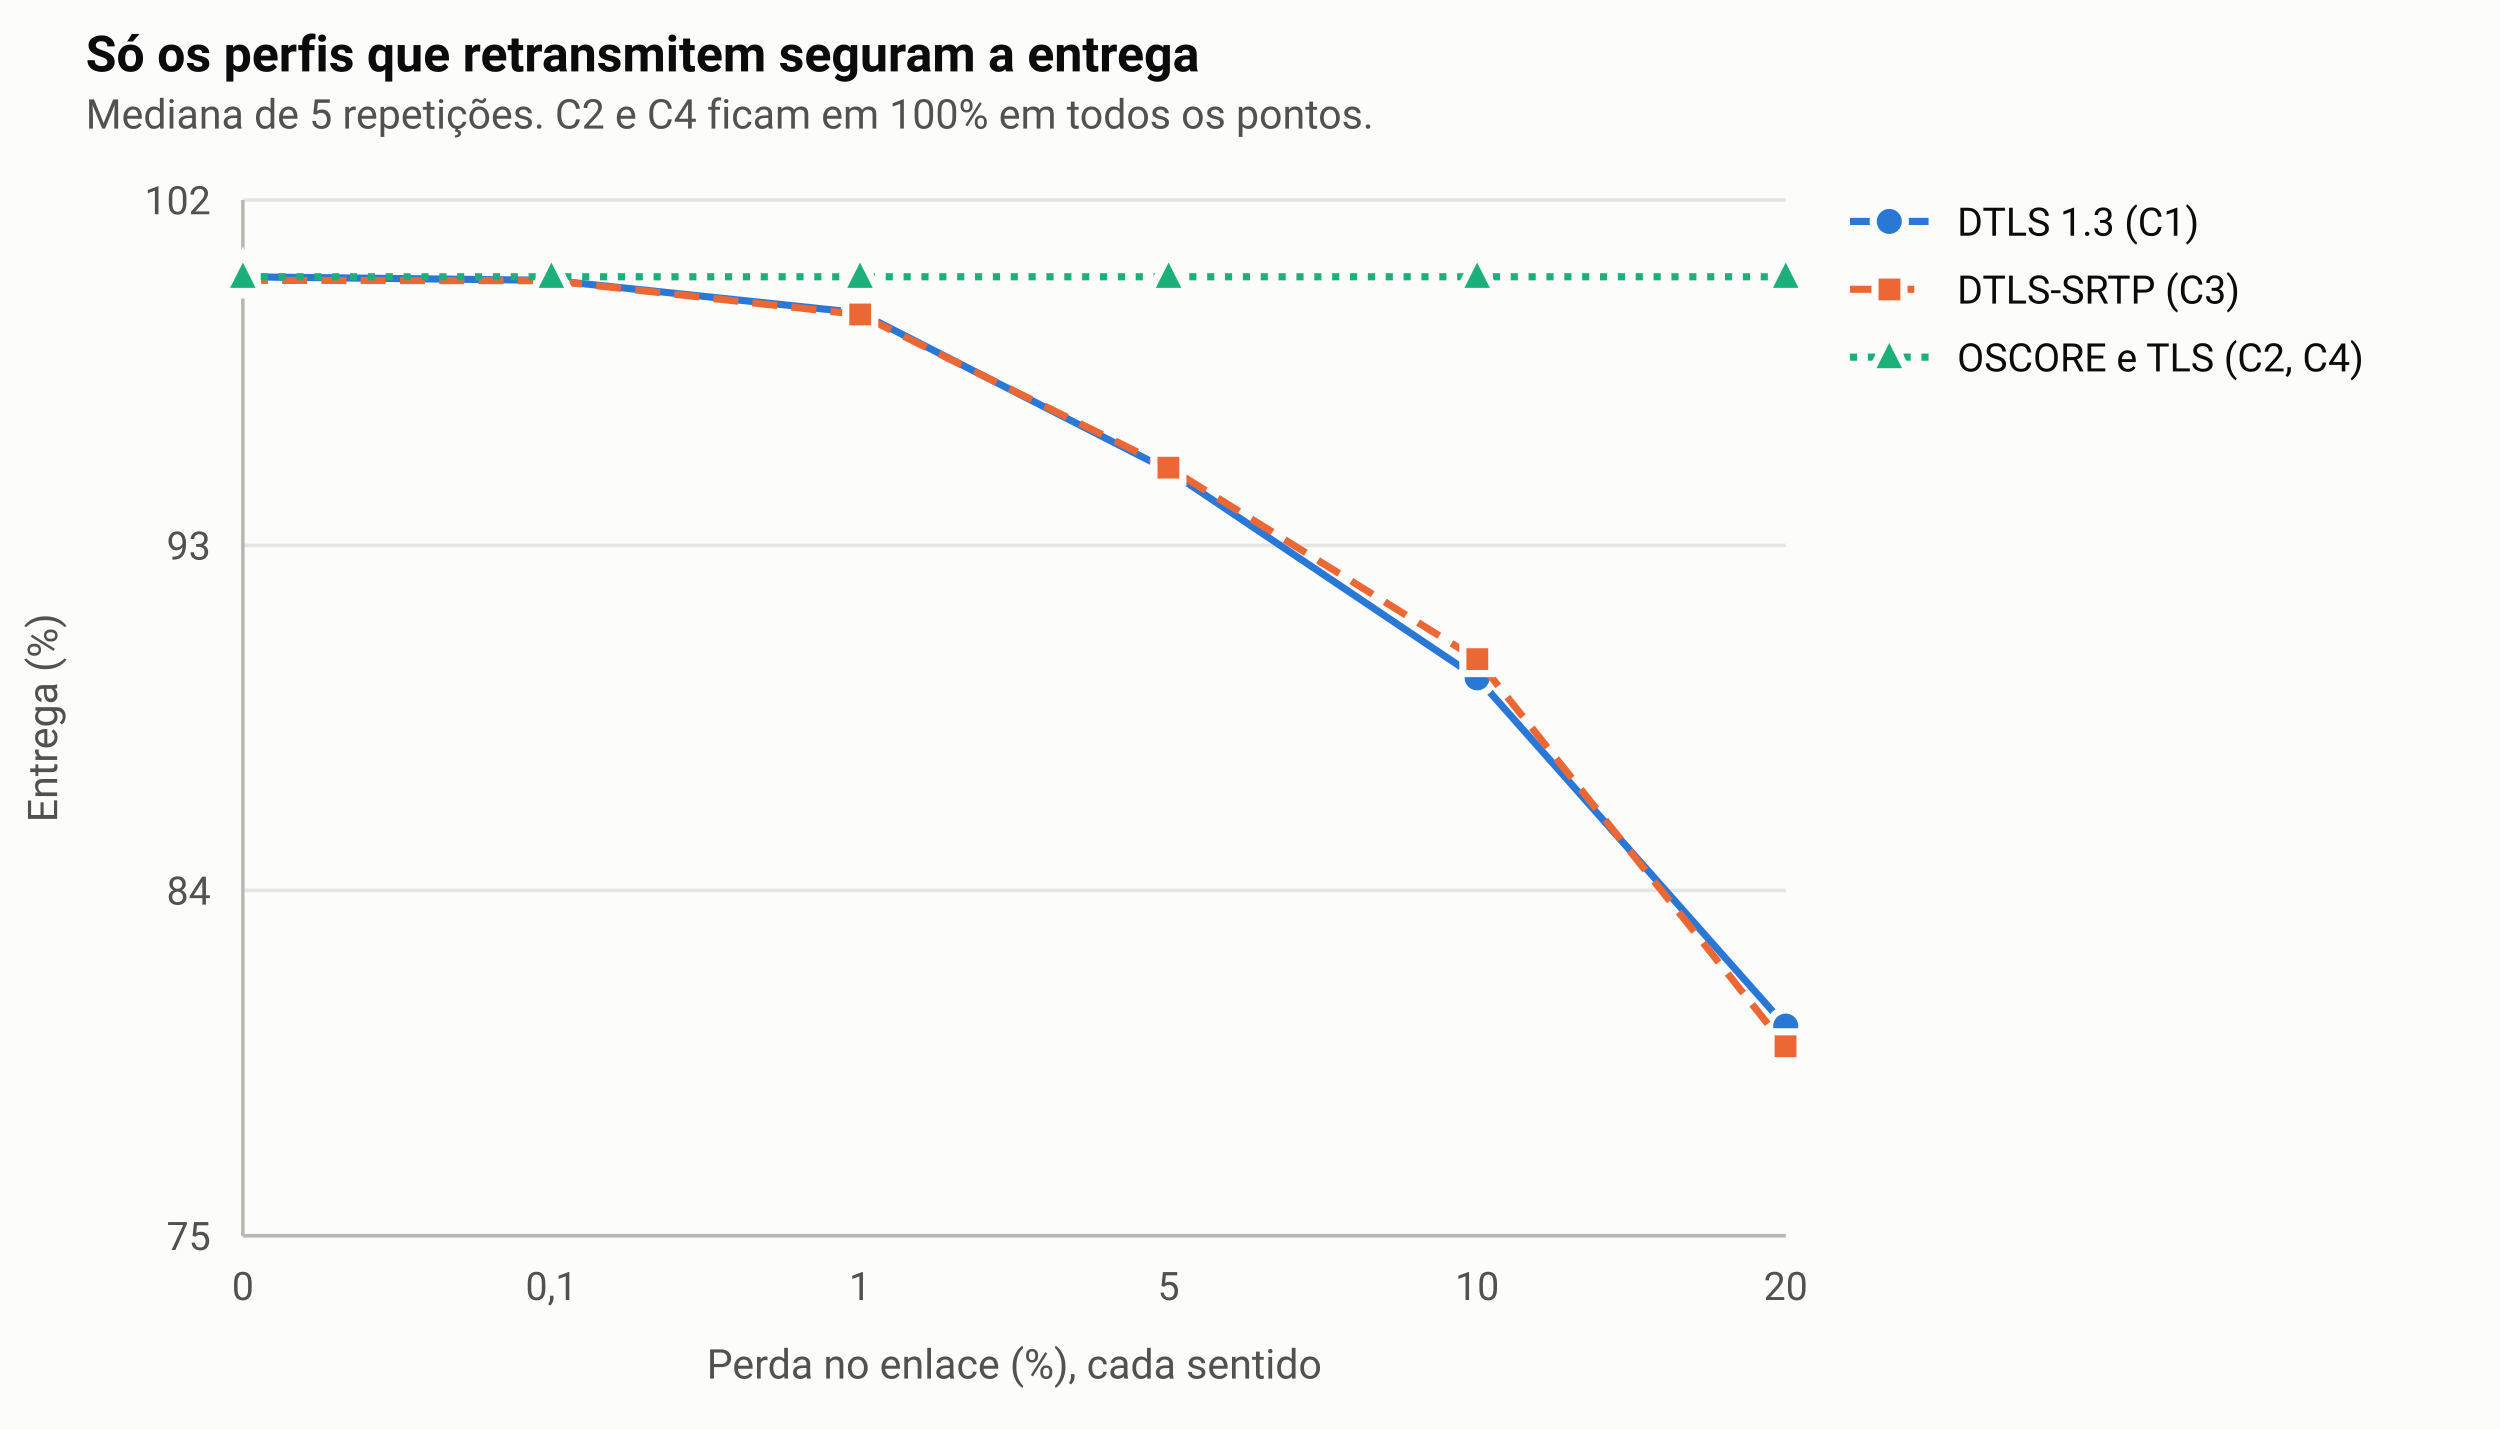
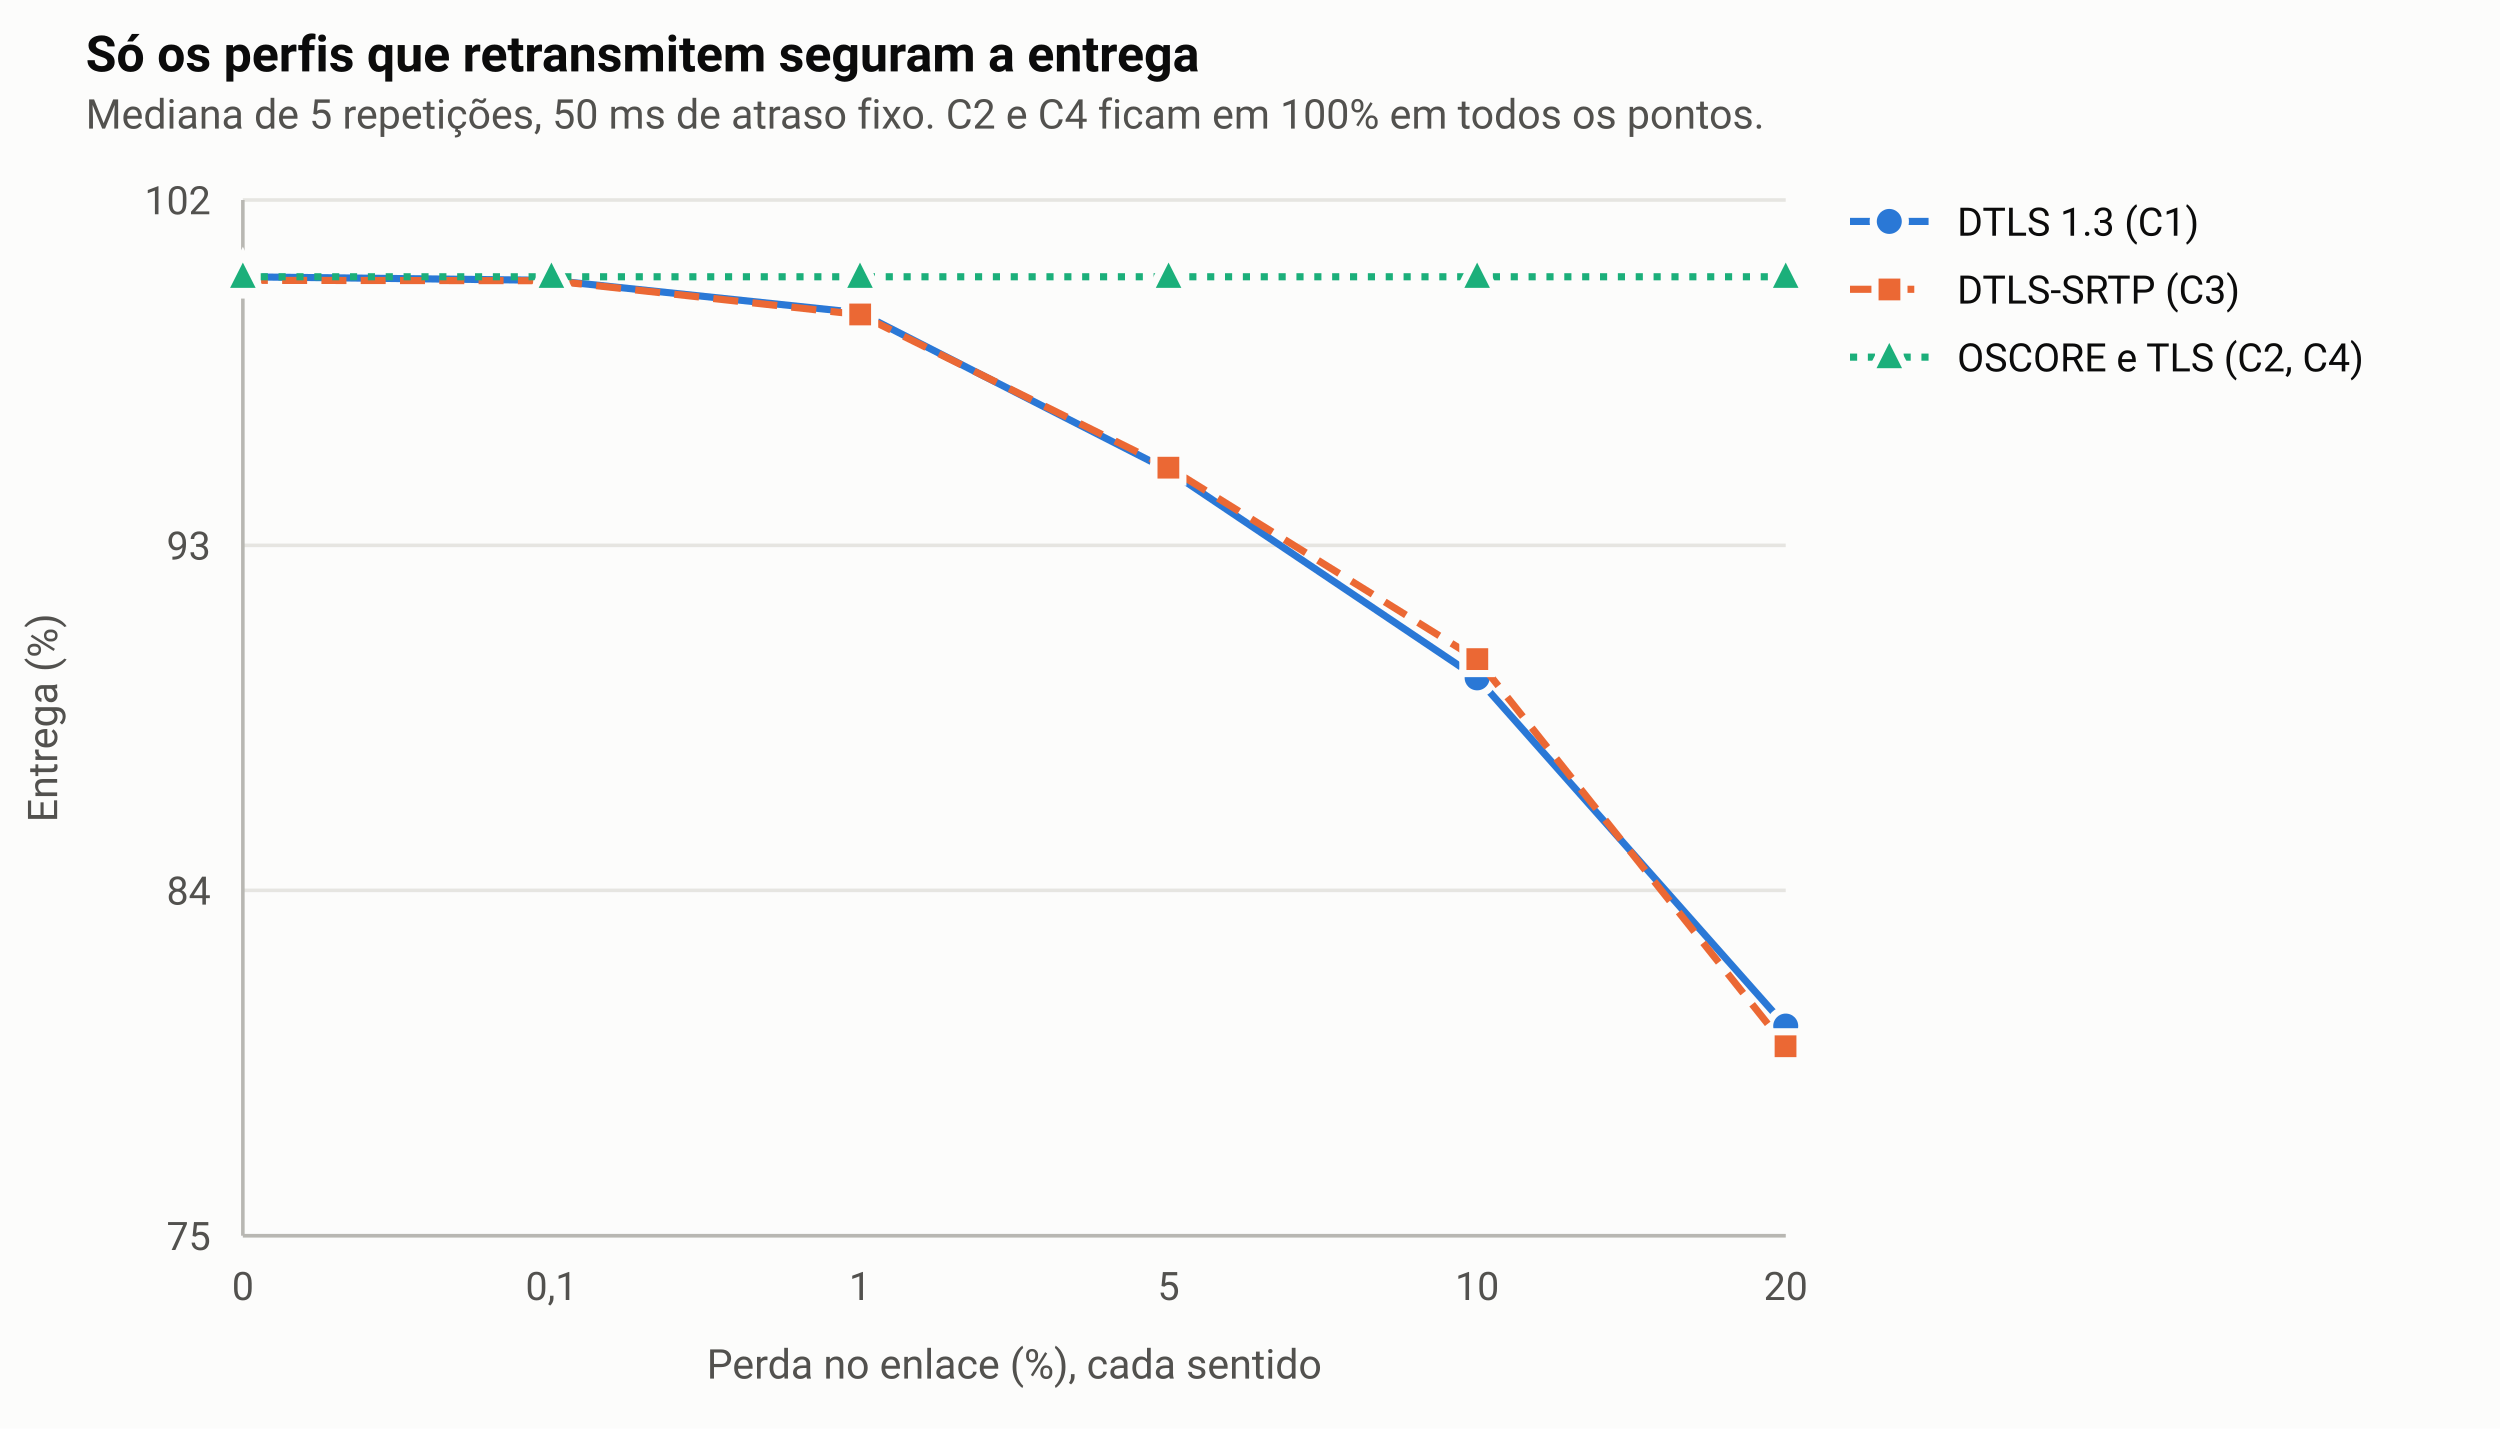
<svg xmlns="http://www.w3.org/2000/svg" width="700" height="400" viewBox="0 0 700 400" font-family="-apple-system, BlinkMacSystemFont, 'Segoe UI', Roboto, 'Helvetica Neue', Arial, sans-serif">
  <rect width="700" height="400" fill="#fcfcfb" />
  <text x="24" y="20" font-size="14" font-weight="600" fill="#0b0b0b">Só os perfis que retransmitem seguram a entrega</text>
-   <text x="24" y="36" font-size="11.5" fill="#52514e">Mediana de 5 repetições. C2 e C4 ficam em 100% em todos os pontos.</text>
+   <text x="24" y="36" font-size="11.5" fill="#52514e">Mediana de 5 repetições, 50 ms de atraso fixo. C2 e C4 ficam em 100% em todos os pontos.</text>
  <line x1="68" y1="346.0" x2="500" y2="346.0" stroke="#e6e5e1" stroke-width="1" />
  <text x="59" y="350.0" font-size="11" text-anchor="end" fill="#52514e">75</text>
  <line x1="68" y1="249.3" x2="500" y2="249.3" stroke="#e6e5e1" stroke-width="1" />
  <text x="59" y="253.3" font-size="11" text-anchor="end" fill="#52514e">84</text>
  <line x1="68" y1="152.7" x2="500" y2="152.7" stroke="#e6e5e1" stroke-width="1" />
  <text x="59" y="156.7" font-size="11" text-anchor="end" fill="#52514e">93</text>
  <line x1="68" y1="56.0" x2="500" y2="56.0" stroke="#e6e5e1" stroke-width="1" />
  <text x="59" y="60.0" font-size="11" text-anchor="end" fill="#52514e">102</text>
  <line x1="68" y1="56" x2="68" y2="346" stroke="#b8b7b2" stroke-width="1" />
  <line x1="68" y1="346" x2="500" y2="346" stroke="#b8b7b2" stroke-width="1" />
  <text x="68.0" y="364" font-size="11" text-anchor="middle" fill="#52514e">0</text>
  <text x="154.4" y="364" font-size="11" text-anchor="middle" fill="#52514e">0,1</text>
  <text x="240.8" y="364" font-size="11" text-anchor="middle" fill="#52514e">1</text>
  <text x="327.2" y="364" font-size="11" text-anchor="middle" fill="#52514e">5</text>
  <text x="413.6" y="364" font-size="11" text-anchor="middle" fill="#52514e">10</text>
  <text x="500.0" y="364" font-size="11" text-anchor="middle" fill="#52514e">20</text>
  <text x="284.0" y="386" font-size="11.5" text-anchor="middle" fill="#52514e">Perda no enlace (%), cada sentido</text>
  <text x="16" y="201.0" font-size="11.5" fill="#52514e" text-anchor="middle" transform="rotate(-90 16 201.0)">Entrega (%)</text>
  <path d="M68.0 77.5 L154.4 78.5 L240.8 87.6 L327.2 131.7 L413.6 189.8 L500.0 287.3" fill="none" stroke="#2a78d6" stroke-width="2" stroke-linejoin="round" />
  <circle cx="68.0" cy="77.5" r="4.5" fill="#2a78d6" stroke="#fcfcfb" stroke-width="2" />
  <circle cx="154.4" cy="78.5" r="4.5" fill="#2a78d6" stroke="#fcfcfb" stroke-width="2" />
  <circle cx="240.8" cy="87.6" r="4.5" fill="#2a78d6" stroke="#fcfcfb" stroke-width="2" />
  <circle cx="327.2" cy="131.7" r="4.5" fill="#2a78d6" stroke="#fcfcfb" stroke-width="2" />
  <circle cx="413.6" cy="189.8" r="4.5" fill="#2a78d6" stroke="#fcfcfb" stroke-width="2" />
  <circle cx="500.0" cy="287.3" r="4.5" fill="#2a78d6" stroke="#fcfcfb" stroke-width="2" />
  <path d="M68.0 78.5 L154.4 78.6 L240.8 88.1 L327.2 130.9 L413.6 184.6 L500.0 293.0" fill="none" stroke="#eb6834" stroke-width="2" stroke-linejoin="round" stroke-dasharray="7 4" />
  <rect x="64.0" y="74.5" width="8.1" height="8.1" fill="#eb6834" stroke="#fcfcfb" stroke-width="2" />
  <rect x="150.3" y="74.5" width="8.1" height="8.1" fill="#eb6834" stroke="#fcfcfb" stroke-width="2" />
  <rect x="236.8" y="84.0" width="8.1" height="8.1" fill="#eb6834" stroke="#fcfcfb" stroke-width="2" />
  <rect x="323.1" y="126.9" width="8.1" height="8.1" fill="#eb6834" stroke="#fcfcfb" stroke-width="2" />
  <rect x="409.6" y="180.5" width="8.1" height="8.1" fill="#eb6834" stroke="#fcfcfb" stroke-width="2" />
  <rect x="495.9" y="288.9" width="8.1" height="8.1" fill="#eb6834" stroke="#fcfcfb" stroke-width="2" />
  <path d="M68.0 77.5 L154.4 77.5 L240.8 77.5 L327.2 77.5 L413.6 77.5 L500.0 77.5" fill="none" stroke="#1baf7a" stroke-width="2" stroke-linejoin="round" stroke-dasharray="2 3" />
  <polygon points="68.0,71.3 62.8,81.6 73.2,81.6" fill="#1baf7a" stroke="#fcfcfb" stroke-width="2" />
  <polygon points="154.4,71.3 149.2,81.6 159.6,81.6" fill="#1baf7a" stroke="#fcfcfb" stroke-width="2" />
  <polygon points="240.8,71.3 235.6,81.6 246.0,81.6" fill="#1baf7a" stroke="#fcfcfb" stroke-width="2" />
  <polygon points="327.2,71.3 322.0,81.6 332.4,81.6" fill="#1baf7a" stroke="#fcfcfb" stroke-width="2" />
  <polygon points="413.6,71.3 408.4,81.6 418.8,81.6" fill="#1baf7a" stroke="#fcfcfb" stroke-width="2" />
  <polygon points="500.0,71.3 494.8,81.6 505.2,81.6" fill="#1baf7a" stroke="#fcfcfb" stroke-width="2" />
  <line x1="518" y1="62" x2="540" y2="62" stroke="#2a78d6" stroke-width="2" />
  <circle cx="529.0" cy="62.0" r="4.5" fill="#2a78d6" stroke="#fcfcfb" stroke-width="2" />
  <text x="548" y="66" font-size="11" fill="#0b0b0b">DTLS 1.3 (C1)</text>
  <line x1="518" y1="81" x2="540" y2="81" stroke="#eb6834" stroke-width="2" stroke-dasharray="7 4" />
  <rect x="525.0" y="77.0" width="8.1" height="8.1" fill="#eb6834" stroke="#fcfcfb" stroke-width="2" />
  <text x="548" y="85" font-size="11" fill="#0b0b0b">DTLS-SRTP (C3)</text>
  <line x1="518" y1="100" x2="540" y2="100" stroke="#1baf7a" stroke-width="2" stroke-dasharray="2 3" />
  <polygon points="529.0,93.8 523.8,104.1 534.2,104.1" fill="#1baf7a" stroke="#fcfcfb" stroke-width="2" />
  <text x="548" y="104" font-size="11" fill="#0b0b0b">OSCORE e TLS (C2, C4)</text>
</svg>
